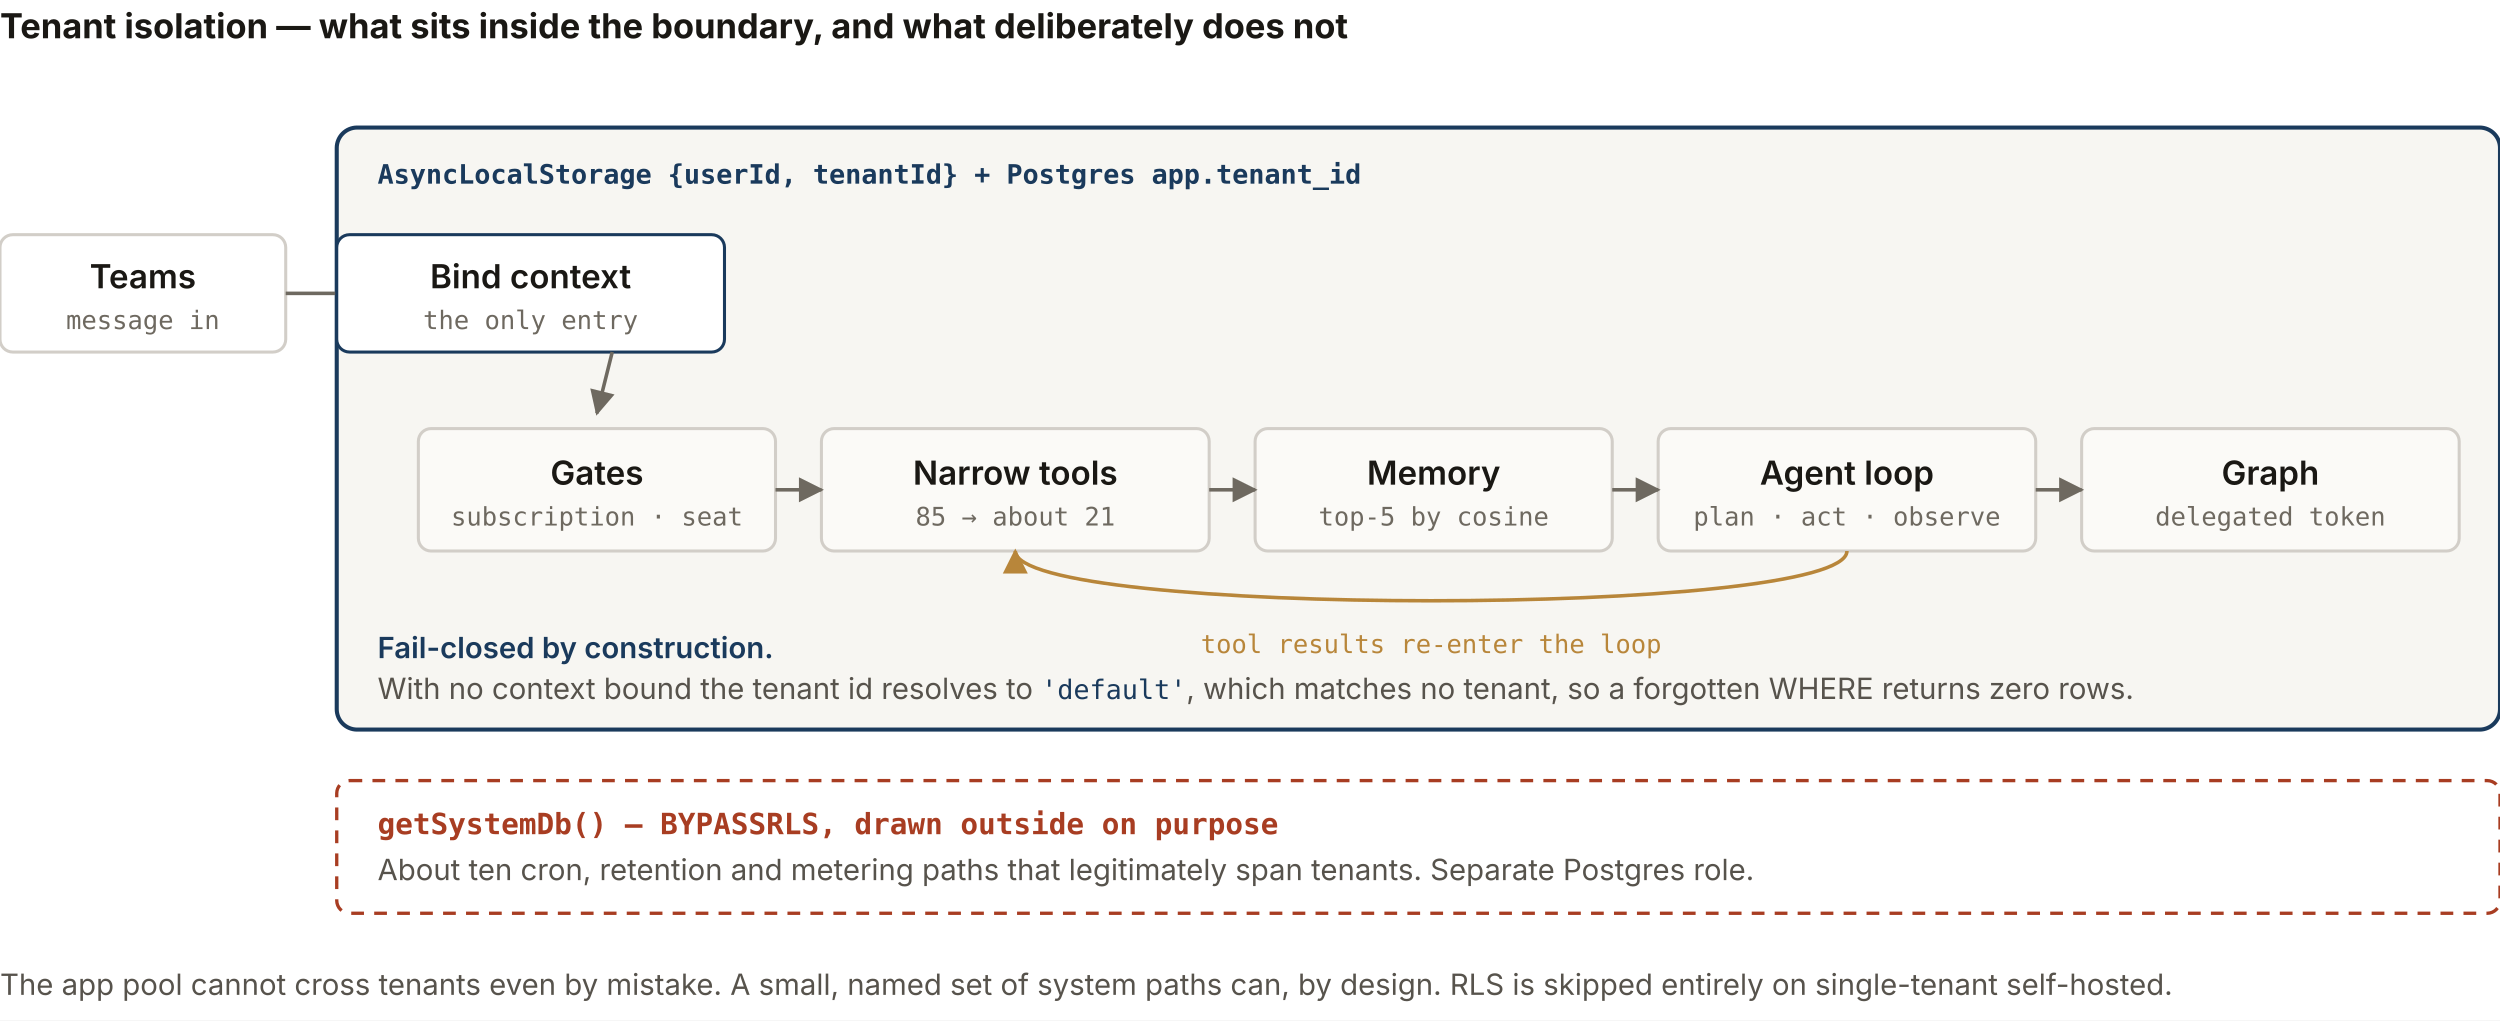
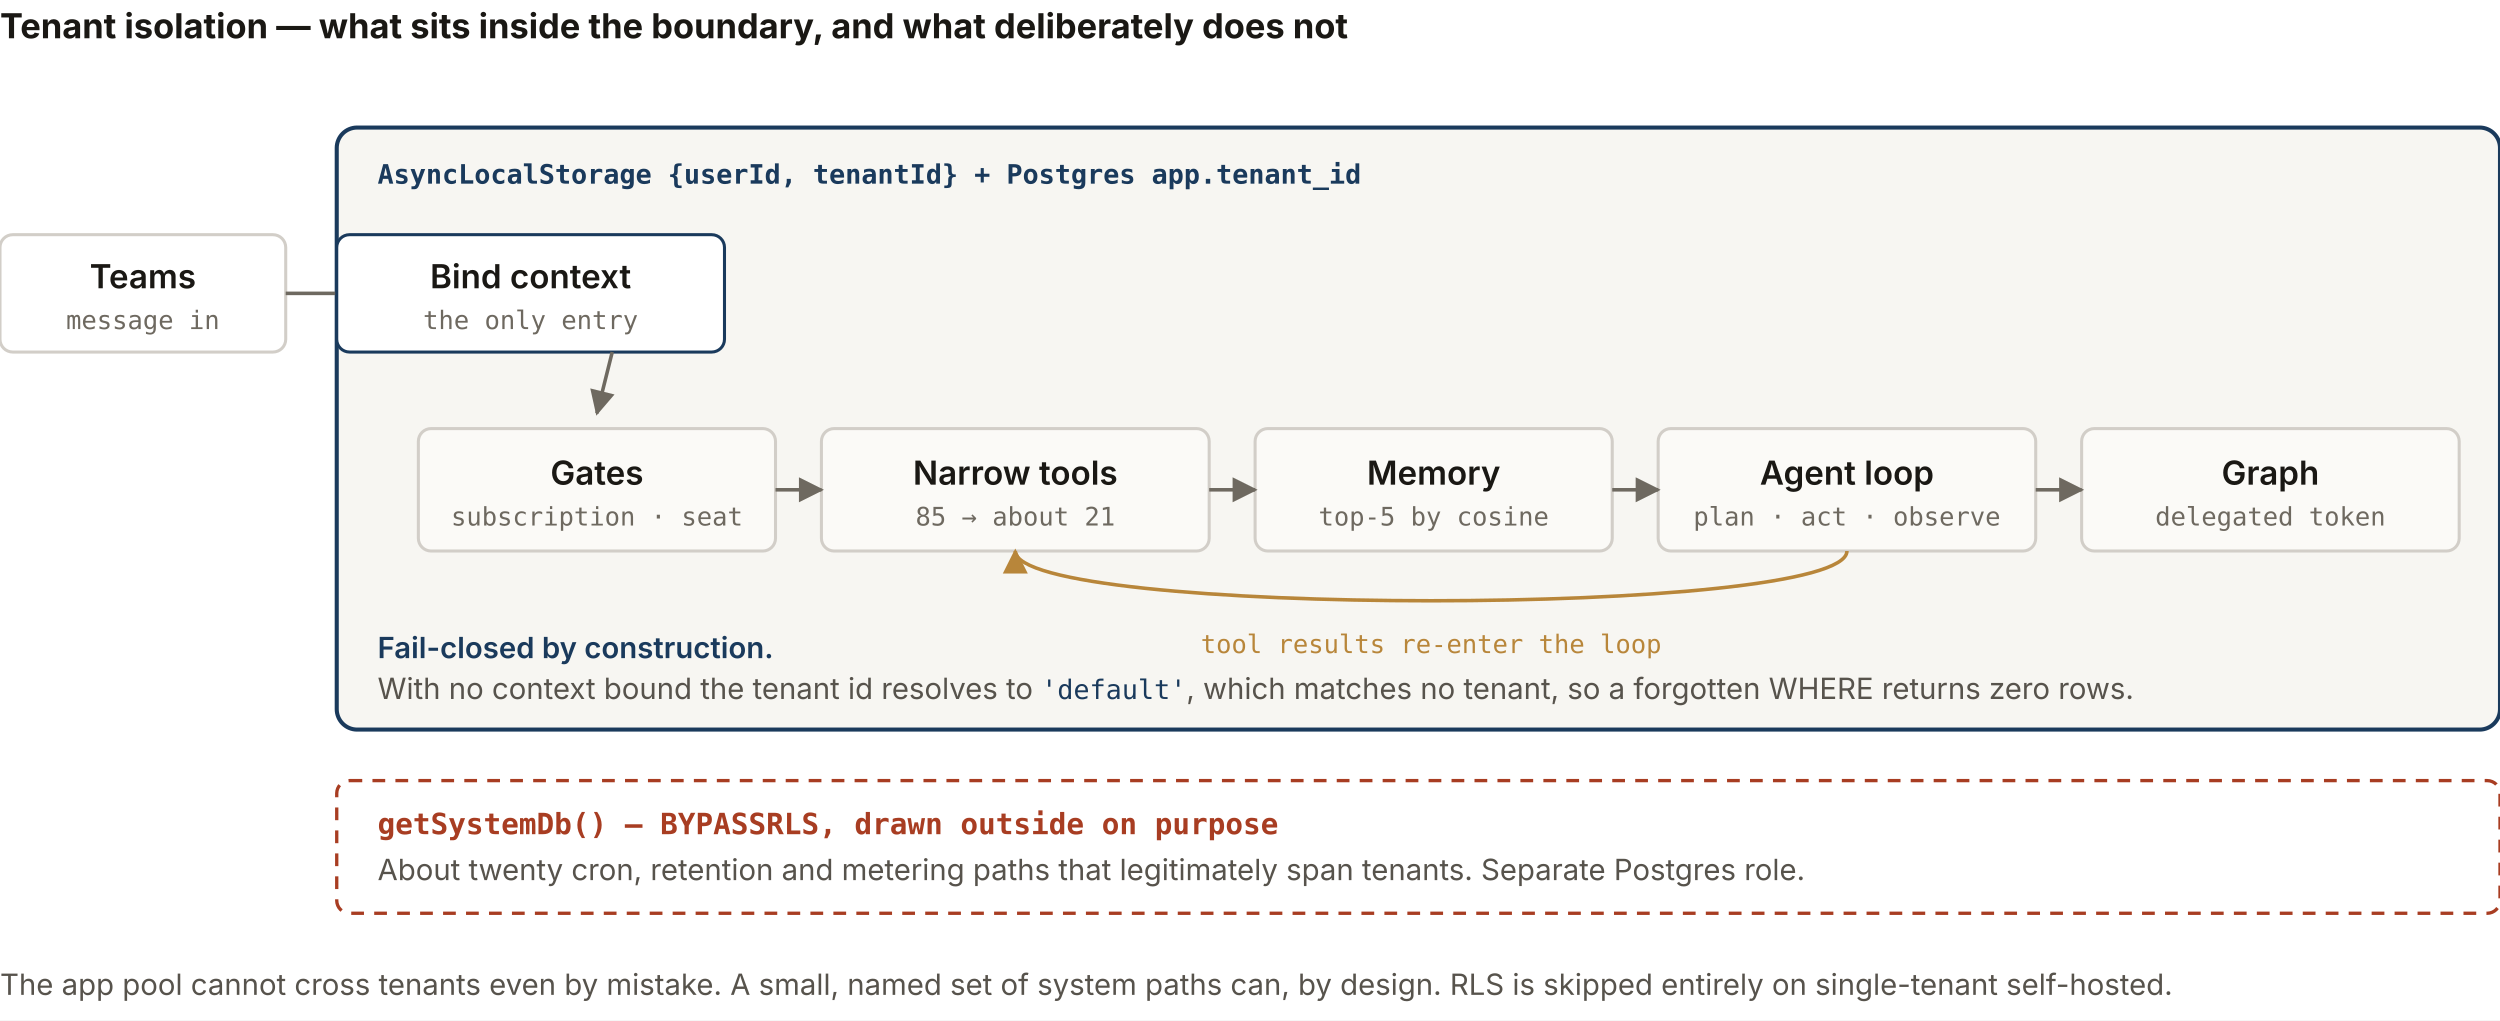
<svg xmlns="http://www.w3.org/2000/svg" viewBox="0 0 980 400" width="700" style="max-width:100%;height:auto" role="img" aria-labelledby="ti-t ti-d">
  <rect width="980" height="400" fill="#ffffff" />
  <defs>
    <marker id="a" viewBox="0 0 10 10" refX="9" refY="5" markerWidth="7" markerHeight="7" orient="auto">
      <path d="M0,0 L10,5 L0,10 z" fill="#6e6960" />
    </marker>
    <marker id="ar" viewBox="0 0 10 10" refX="9" refY="5" markerWidth="7" markerHeight="7" orient="auto">
      <path d="M0,0 L10,5 L0,10 z" fill="#b8863a" />
    </marker>
  </defs>
  <text x="0" y="15" style="font-family:-apple-system,BlinkMacSystemFont,system-ui,sans-serif" font-size="13.5" font-weight="700" fill="#1a1814">Tenant isolation — what sits inside the boundary, and what deliberately does not</text>
  <rect x="132" y="50" width="848" height="236" rx="8" fill="#f7f6f2" stroke="#1a3a5c" stroke-width="1.6" />
  <text x="148" y="72" style="font-family:ui-monospace,SFMono-Regular,Menlo,monospace" font-size="10.5" font-weight="600" fill="#1a3a5c">AsyncLocalStorage {userId, tenantId} + Postgres app.tenant_id</text>
  <rect x="0" y="92" width="112" height="46" rx="5" fill="#fff" stroke="#d2cec8" stroke-width="1.2" />
  <text x="56.0" y="113.0" text-anchor="middle" style="font-family:-apple-system,BlinkMacSystemFont,system-ui,sans-serif" font-size="13" font-weight="600" fill="#1a1814">Teams</text>
  <text x="56.0" y="129.0" text-anchor="middle" style="font-family:ui-monospace,SFMono-Regular,Menlo,monospace" font-size="10" fill="#6e6960">message in</text>
  <path d="M112,115 L160,115" stroke="#6e6960" stroke-width="1.4" fill="none" marker-end="url(#a)" />
  <rect x="132" y="92" width="152" height="46" rx="5" fill="#fff" stroke="#1a3a5c" stroke-width="1.2" />
  <text x="208.0" y="113.0" text-anchor="middle" style="font-family:-apple-system,BlinkMacSystemFont,system-ui,sans-serif" font-size="13" font-weight="600" fill="#1a1814">Bind context</text>
  <text x="208.0" y="129.0" text-anchor="middle" style="font-family:ui-monospace,SFMono-Regular,Menlo,monospace" font-size="10" fill="#6e6960">the only entry</text>
  <rect x="164" y="168" width="140" height="48" rx="5" fill="#fbfaf7" stroke="#d2cec8" stroke-width="1.2" />
  <text x="234.0" y="190.0" text-anchor="middle" style="font-family:-apple-system,BlinkMacSystemFont,system-ui,sans-serif" font-size="13" font-weight="600" fill="#1a1814">Gates</text>
  <text x="234.0" y="206.0" text-anchor="middle" style="font-family:ui-monospace,SFMono-Regular,Menlo,monospace" font-size="10" fill="#6e6960">subscription · seat</text>
  <rect x="322" y="168" width="152" height="48" rx="5" fill="#fbfaf7" stroke="#d2cec8" stroke-width="1.2" />
  <text x="398.0" y="190.0" text-anchor="middle" style="font-family:-apple-system,BlinkMacSystemFont,system-ui,sans-serif" font-size="13" font-weight="600" fill="#1a1814">Narrow tools</text>
  <text x="398.0" y="206.0" text-anchor="middle" style="font-family:ui-monospace,SFMono-Regular,Menlo,monospace" font-size="10" fill="#6e6960">85 → about 21</text>
  <rect x="492" y="168" width="140" height="48" rx="5" fill="#fbfaf7" stroke="#d2cec8" stroke-width="1.2" />
  <text x="562.0" y="190.0" text-anchor="middle" style="font-family:-apple-system,BlinkMacSystemFont,system-ui,sans-serif" font-size="13" font-weight="600" fill="#1a1814">Memory</text>
  <text x="562.0" y="206.0" text-anchor="middle" style="font-family:ui-monospace,SFMono-Regular,Menlo,monospace" font-size="10" fill="#6e6960">top-5 by cosine</text>
  <rect x="650" y="168" width="148" height="48" rx="5" fill="#fbfaf7" stroke="#d2cec8" stroke-width="1.2" />
  <text x="724.0" y="190.0" text-anchor="middle" style="font-family:-apple-system,BlinkMacSystemFont,system-ui,sans-serif" font-size="13" font-weight="600" fill="#1a1814">Agent loop</text>
  <text x="724.0" y="206.0" text-anchor="middle" style="font-family:ui-monospace,SFMono-Regular,Menlo,monospace" font-size="10" fill="#6e6960">plan · act · observe</text>
  <rect x="816" y="168" width="148" height="48" rx="5" fill="#fbfaf7" stroke="#d2cec8" stroke-width="1.2" />
  <text x="890.0" y="190.0" text-anchor="middle" style="font-family:-apple-system,BlinkMacSystemFont,system-ui,sans-serif" font-size="13" font-weight="600" fill="#1a1814">Graph</text>
  <text x="890.0" y="206.0" text-anchor="middle" style="font-family:ui-monospace,SFMono-Regular,Menlo,monospace" font-size="10" fill="#6e6960">delegated token</text>
  <path d="M304,192 L322,192" stroke="#6e6960" stroke-width="1.4" fill="none" marker-end="url(#a)" />
  <path d="M474,192 L492,192" stroke="#6e6960" stroke-width="1.4" fill="none" marker-end="url(#a)" />
  <path d="M632,192 L650,192" stroke="#6e6960" stroke-width="1.4" fill="none" marker-end="url(#a)" />
  <path d="M798,192 L816,192" stroke="#6e6960" stroke-width="1.4" fill="none" marker-end="url(#a)" />
  <path d="M240,138 L234,162" stroke="#6e6960" stroke-width="1.4" fill="none" marker-end="url(#a)" />
  <path d="M724,216 C724,242 398,242 398,216" stroke="#b8863a" stroke-width="1.4" fill="none" marker-end="url(#ar)" />
  <text x="561" y="256" text-anchor="middle" style="font-family:ui-monospace,SFMono-Regular,Menlo,monospace" font-size="10" fill="#b8863a">tool results re-enter the loop</text>
  <text x="148" y="258" style="font-family:-apple-system,BlinkMacSystemFont,system-ui,sans-serif" font-size="11.5" font-weight="600" fill="#1a3a5c">Fail-closed by construction.</text>
  <text x="148" y="274" style="font-family:-apple-system,BlinkMacSystemFont,system-ui,sans-serif" font-size="11.5" fill="#57534c">With no context bound the tenant id resolves to <tspan style="font-family:ui-monospace,SFMono-Regular,Menlo,monospace" font-size="10.5" fill="#1a3a5c">'default'</tspan>, which matches no tenant, so a forgotten WHERE returns zero rows.</text>
  <rect x="132" y="306" width="848" height="52" rx="5" fill="#fff" stroke="#a83d22" stroke-width="1.3" stroke-dasharray="5 4" />
  <text x="148" y="327" style="font-family:ui-monospace,SFMono-Regular,Menlo,monospace" font-size="11.5" font-weight="600" fill="#a83d22">getSystemDb() — BYPASSRLS, drawn outside on purpose</text>
-   <text x="148" y="345" style="font-family:-apple-system,BlinkMacSystemFont,system-ui,sans-serif" font-size="11.5" fill="#57534c">About ten cron, retention and metering paths that legitimately span tenants. Separate Postgres role.</text>
+   <text x="148" y="345" style="font-family:-apple-system,BlinkMacSystemFont,system-ui,sans-serif" font-size="11.5" fill="#57534c">About twenty cron, retention and metering paths that legitimately span tenants. Separate Postgres role.</text>
  <text x="0" y="390" style="font-family:-apple-system,BlinkMacSystemFont,system-ui,sans-serif" font-size="11.5" fill="#57534c">The app pool cannot cross tenants even by mistake. A small, named set of system paths can, by design. RLS is skipped entirely on single-tenant self-hosted.</text>
</svg>
